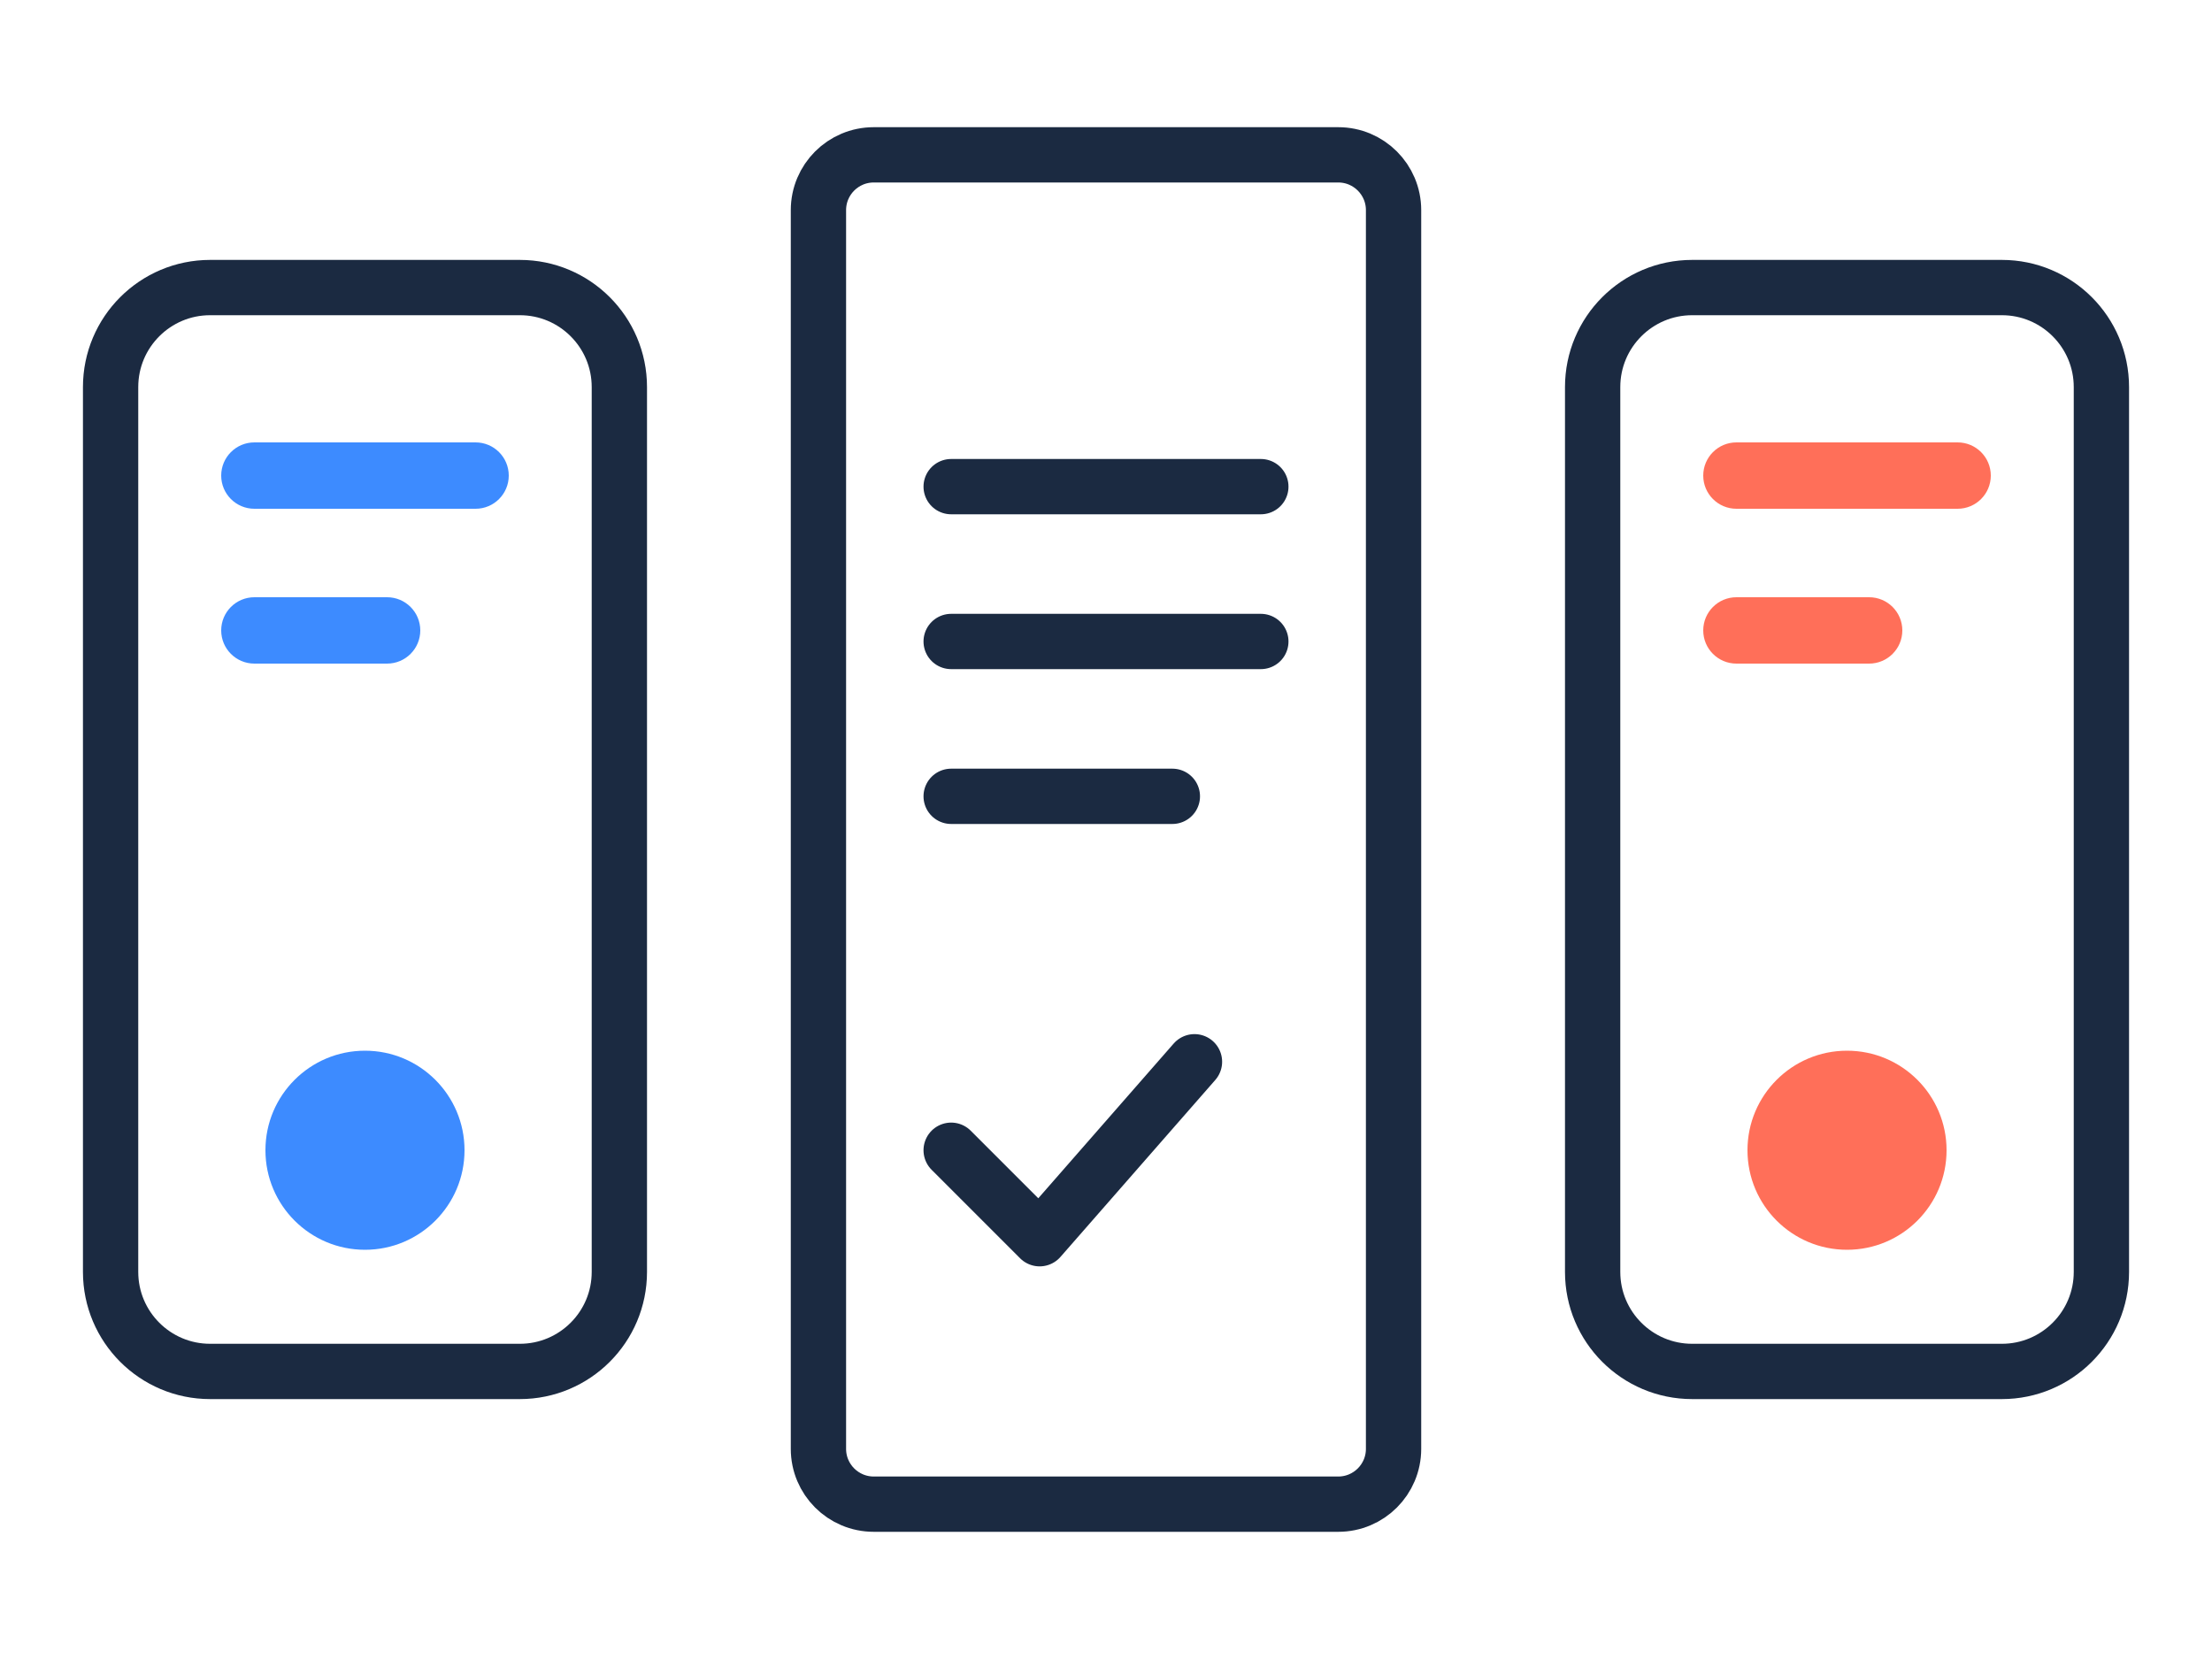
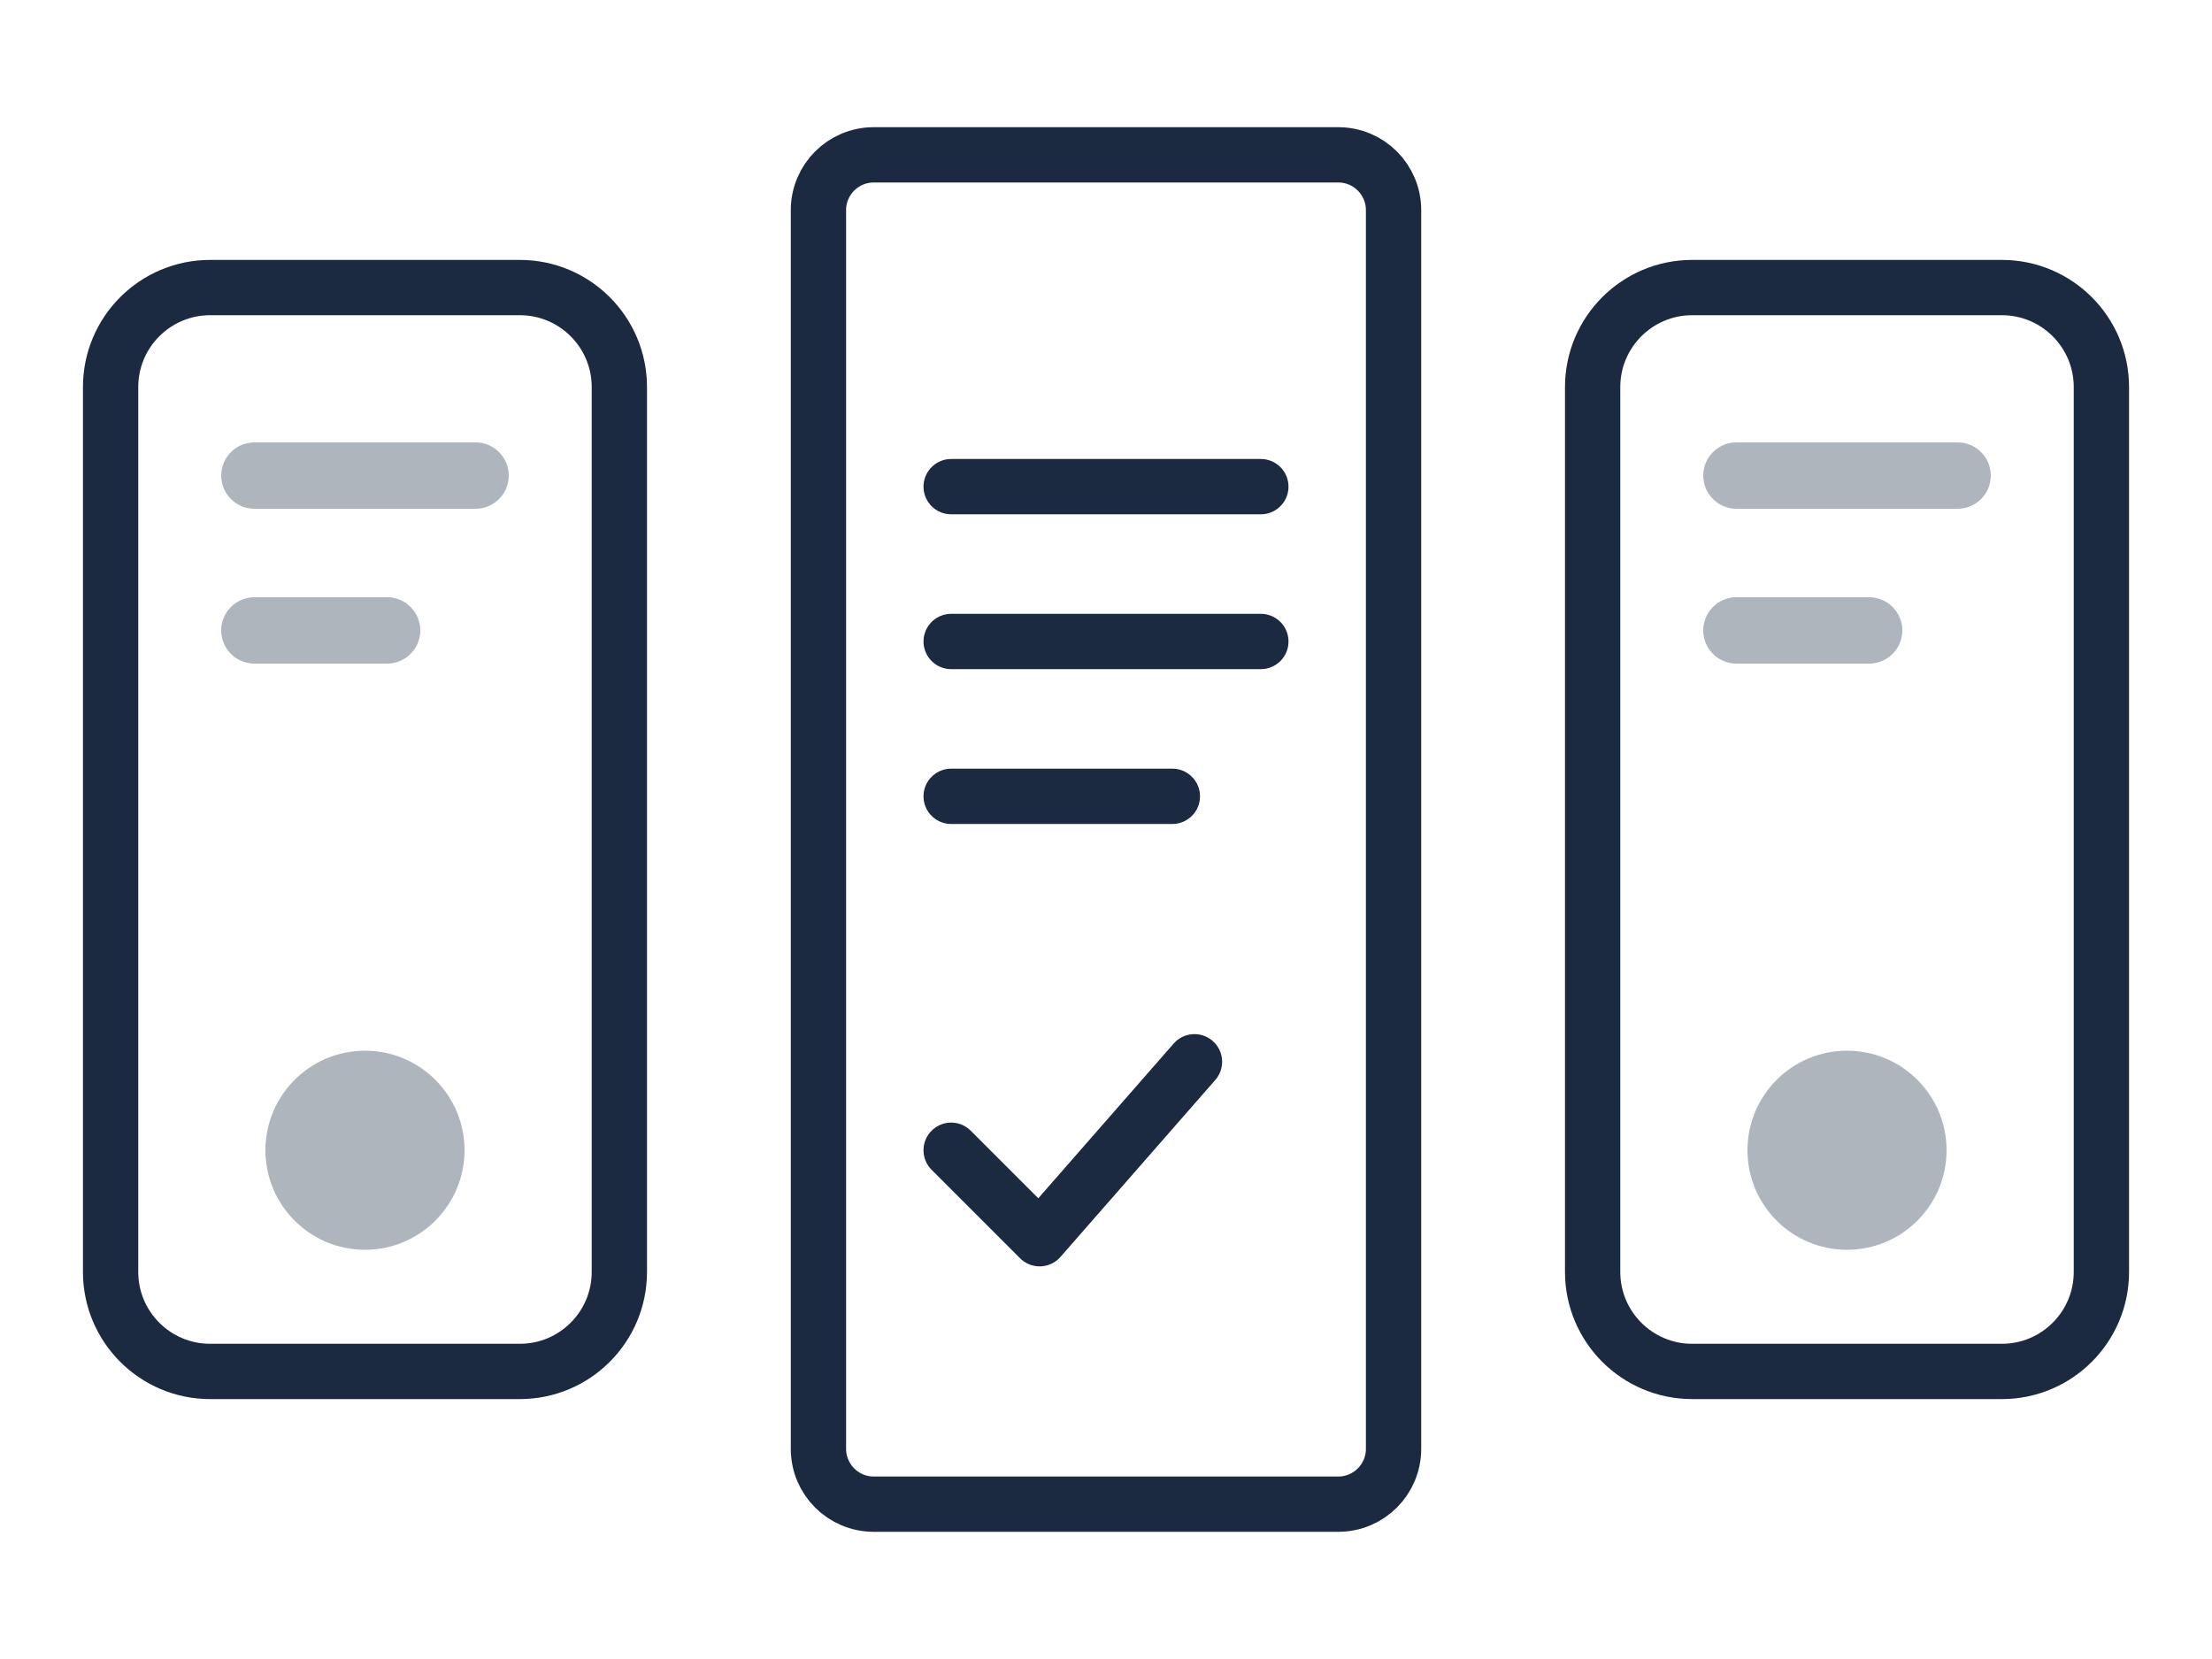
<svg xmlns="http://www.w3.org/2000/svg" viewBox="0 0 200 150" role="img" aria-hidden="true">
  <g fill="none" stroke="#1B2A41" stroke-width="5" stroke-linejoin="round" stroke-linecap="round">
    <rect x="10" y="26" width="46" height="98" rx="9" />
    <rect x="144" y="26" width="46" height="98" rx="9" />
    <rect x="74" y="14" width="52" height="122" rx="5" />
    <path d="M86 44h28M86 58h28M86 72h20" />
    <path d="M86 104l8 8 14-16" />
  </g>
-   <rect x="20" y="40" width="26" height="6" rx="3" fill="#3D8BFF" />
-   <rect x="20" y="54" width="18" height="6" rx="3" fill="#3D8BFF" />
-   <rect x="154" y="40" width="26" height="6" rx="3" fill="#FF6F59" />
-   <rect x="154" y="54" width="18" height="6" rx="3" fill="#FF6F59" />
-   <circle cx="33" cy="104" r="9" fill="#3D8BFF" />
-   <circle cx="167" cy="104" r="9" fill="#FF6F59" />
+   <g fill="#1B2A41" opacity="0.35">
+     <rect x="20" y="40" width="26" height="6" rx="3" />
+     <rect x="20" y="54" width="18" height="6" rx="3" />
+     <rect x="154" y="40" width="26" height="6" rx="3" />
+     <rect x="154" y="54" width="18" height="6" rx="3" />
+     <circle cx="33" cy="104" r="9" />
+     <circle cx="167" cy="104" r="9" />
+   </g>
</svg>
